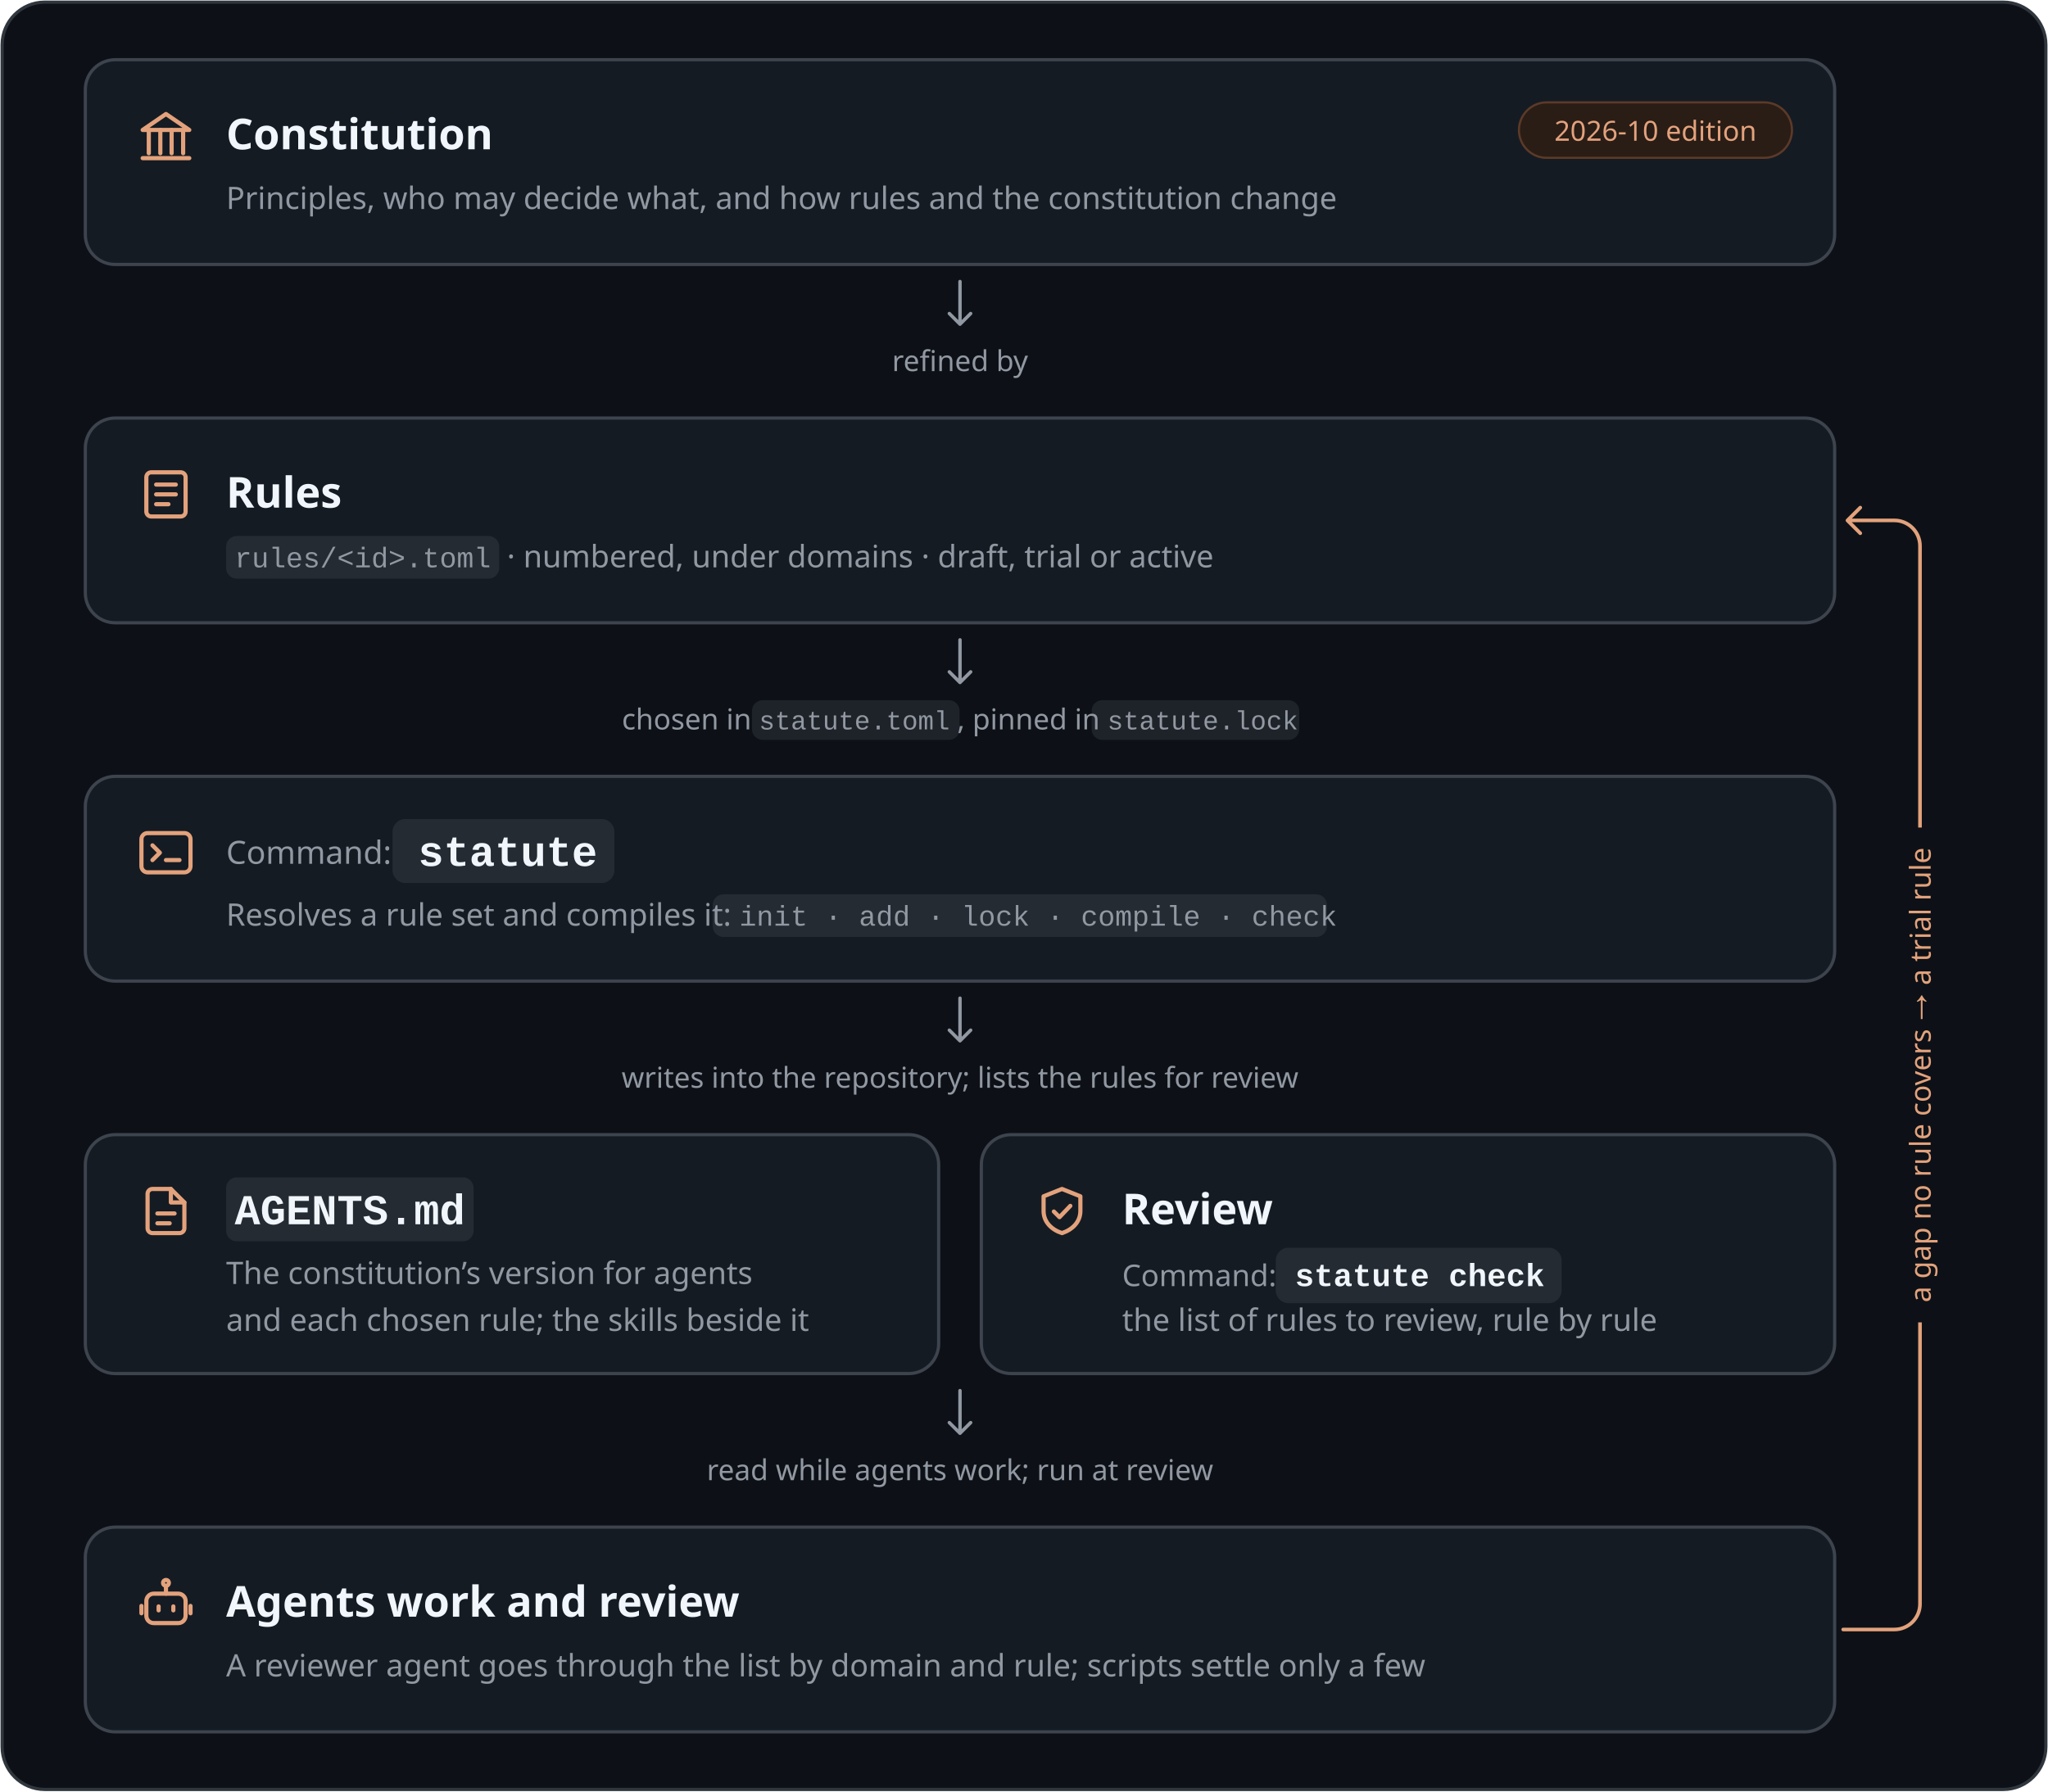
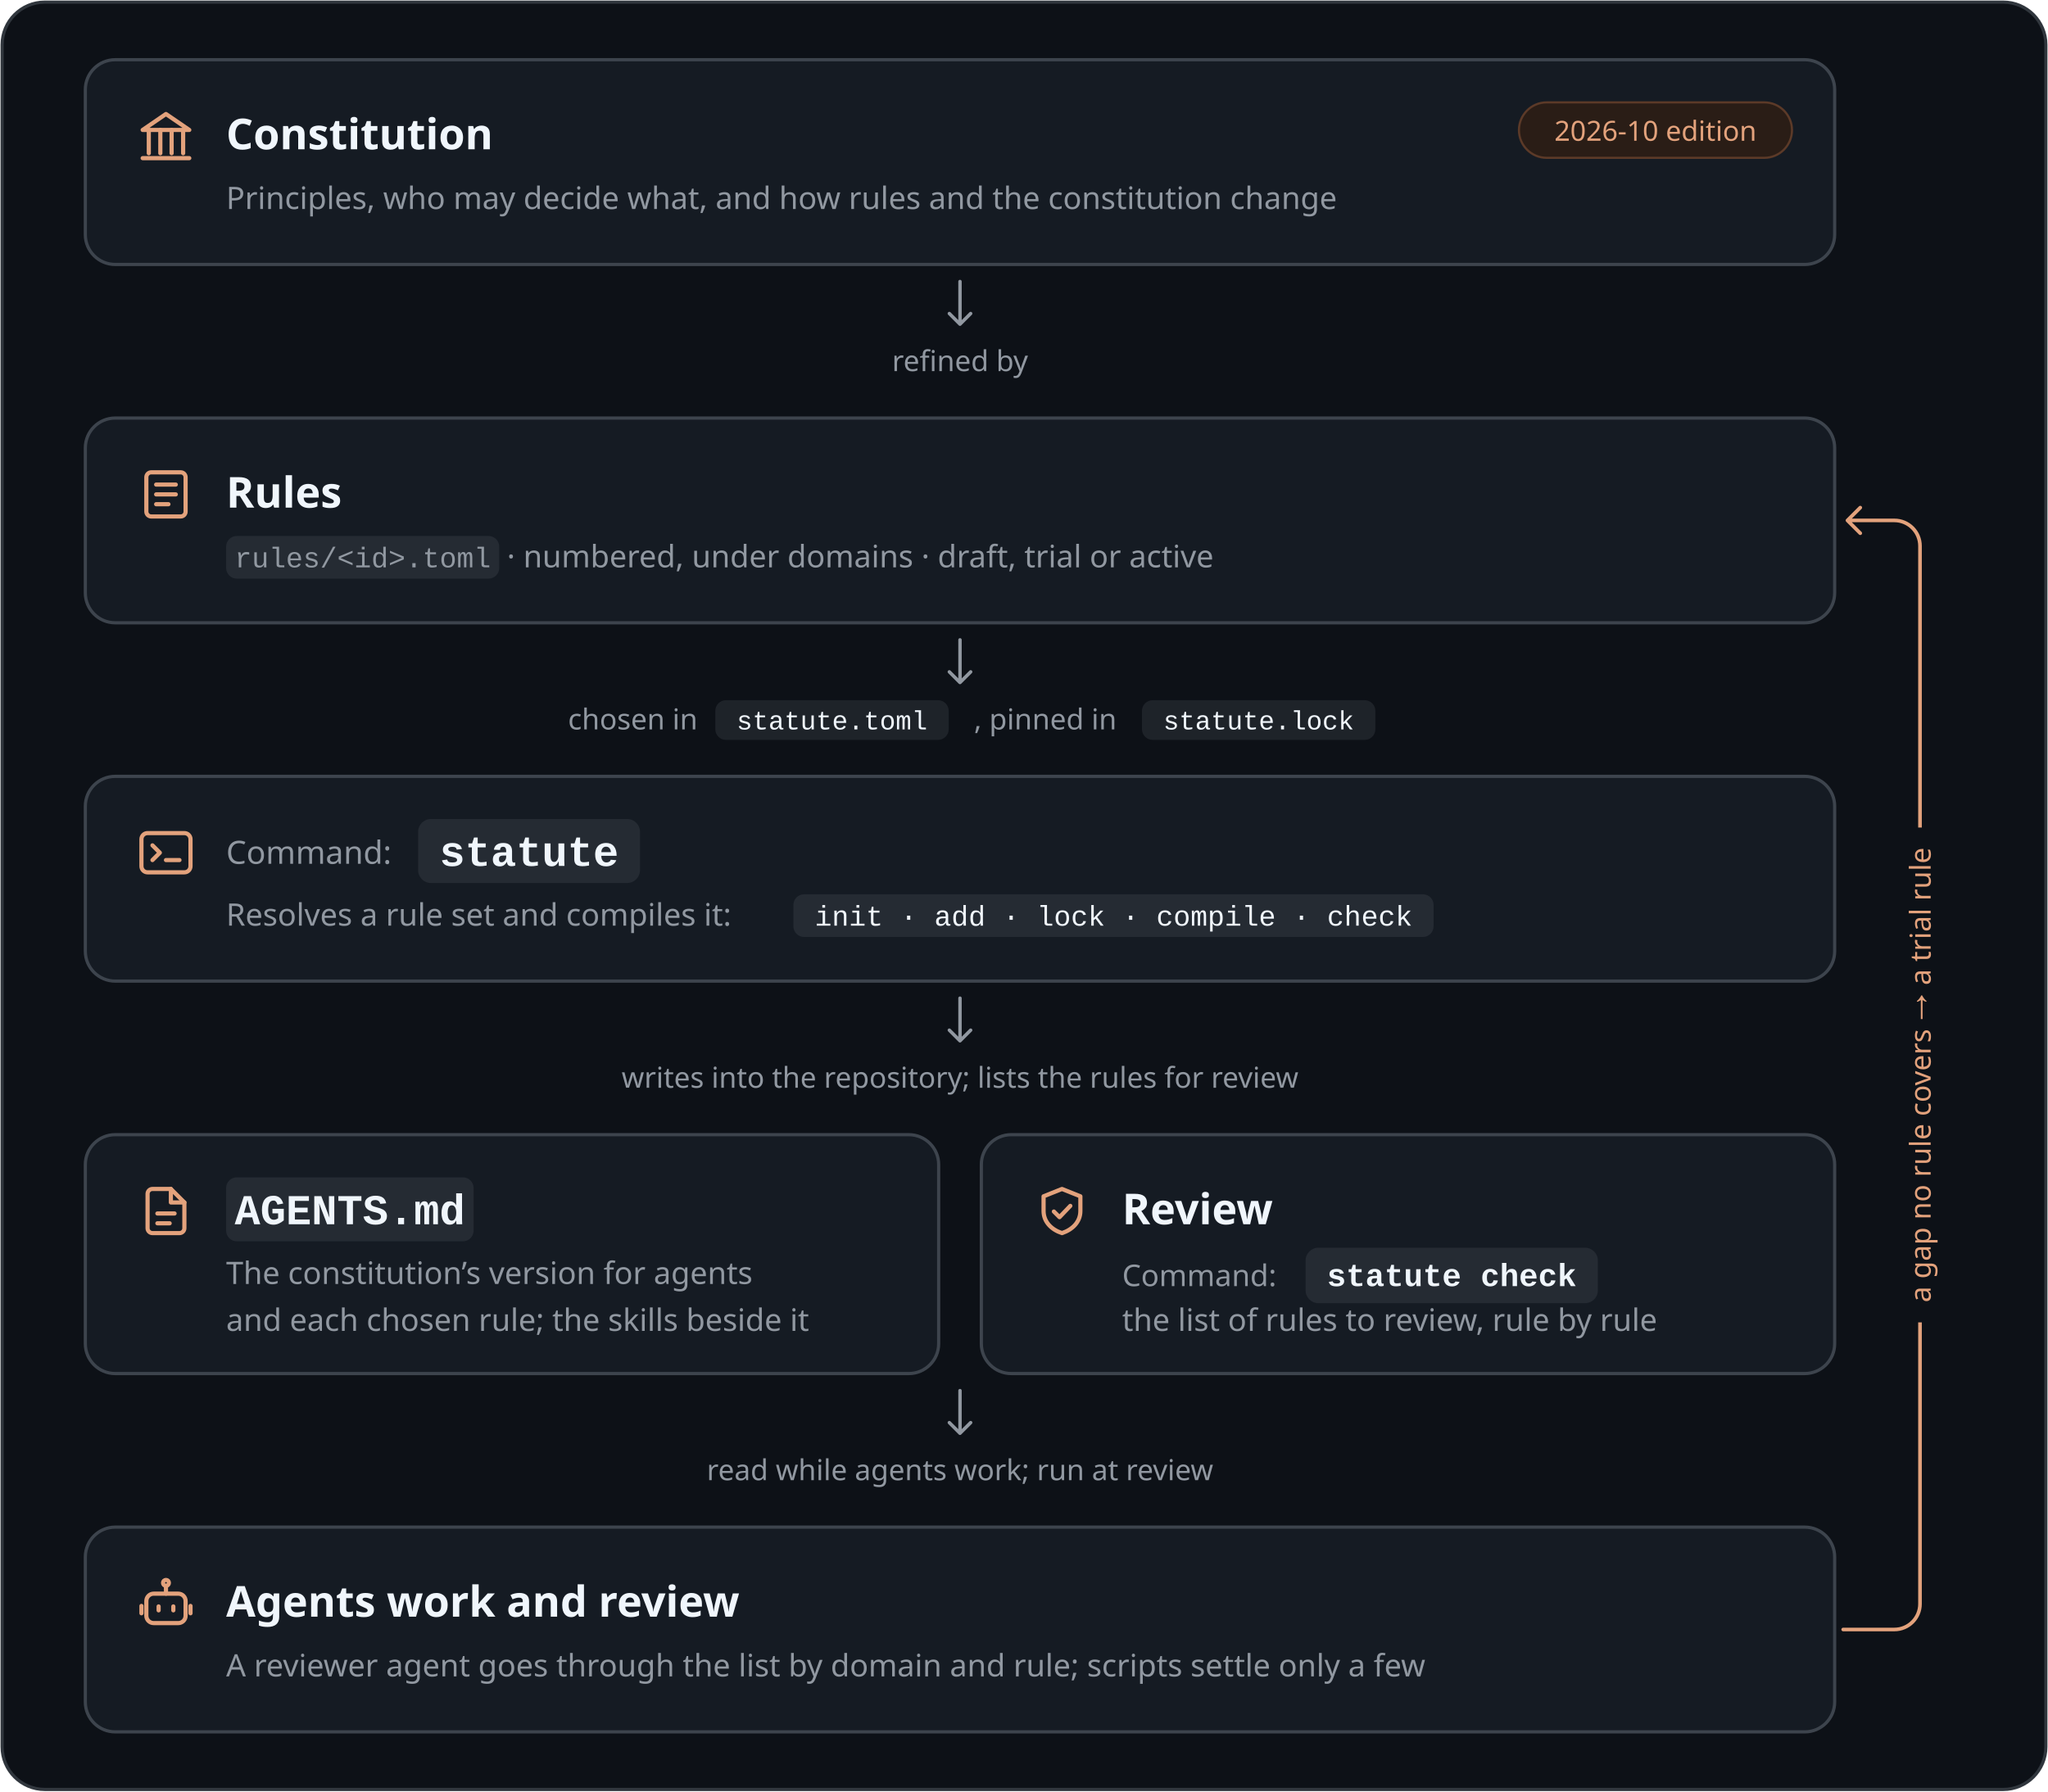
<svg xmlns="http://www.w3.org/2000/svg" viewBox="0 0 960 840" width="960" height="840" role="img" aria-labelledby="t">
  <g font-family="-apple-system, BlinkMacSystemFont, &quot;Segoe UI&quot;, &quot;Noto Sans&quot;, Helvetica, Arial, &quot;PingFang SC&quot;, &quot;Hiragino Sans GB&quot;, &quot;Microsoft YaHei&quot;, &quot;Noto Sans CJK SC&quot;, sans-serif">
    <rect x="1" y="1" width="958" height="838" rx="20" fill="#0d1117" stroke="#30363d" stroke-width="1.5" />
    <rect x="40" y="28" width="820" height="96" rx="14" fill="#151b23" stroke="#3d444d" stroke-width="1.5" />
    <g transform="translate(64 50) scale(1.15)" fill="none" stroke="#e3a27c" stroke-width="1.7" stroke-linecap="round" stroke-linejoin="round">
      <path d="M2.5 9.5 12 3l9.5 6.5z" />
      <path d="M5 9.5V19M9.7 9.5V19M14.3 9.5V19M19 9.5V19M2.5 21h19" />
    </g>
    <text x="106" y="70" font-size="20" font-weight="600" fill="#f0f6fc">Constitution</text>
    <rect x="712" y="48" width="128" height="26" rx="13" fill="#2a1d16" stroke="#5c3a28" />
    <text x="776" y="66" font-size="13" font-weight="500" text-anchor="middle" fill="#e3a27c">2026-10 edition</text>
    <text x="106" y="98" font-size="14.5" fill="#9198a1">Principles, who may decide what, and how rules and the constitution change</text>
    <path d="M450 132v20M445 147l5 5 5-5" fill="none" stroke="#9198a1" stroke-width="1.6" stroke-linecap="round" stroke-linejoin="round" />
    <text x="450" y="174" font-size="13.5" text-anchor="middle" fill="#9198a1">refined by</text>
    <rect x="40" y="196" width="820" height="96" rx="14" fill="#151b23" stroke="#3d444d" stroke-width="1.5" />
    <g transform="translate(64 218) scale(1.15)" fill="none" stroke="#e3a27c" stroke-width="1.7" stroke-linecap="round" stroke-linejoin="round">
      <rect x="4" y="3" width="16" height="18" rx="2" />
      <path d="M8 8h8M8 12h8M8 16h5" />
    </g>
    <text x="106" y="238" font-size="20" font-weight="600" fill="#f0f6fc">Rules</text>
    <rect x="106.0" y="251.3" width="128.0" height="20.0" rx="5" fill="#656c76" fill-opacity="0.2" />
    <text x="106" y="266" font-size="14.5" fill="#9198a1">
      <tspan dx="4" font-family="ui-monospace, SFMono-Regular, &quot;SF Mono&quot;, Menlo, Consolas, &quot;Liberation Mono&quot;, monospace" font-size="0.92em">rules/&lt;id&gt;.toml</tspan>  · numbered, under domains · draft, trial or active</text>
    <path d="M450 300v20M445 315l5 5 5-5" fill="none" stroke="#9198a1" stroke-width="1.6" stroke-linecap="round" stroke-linejoin="round" />
-     <rect x="352.5" y="328.3" width="97.3" height="18.6" rx="5" fill="#656c76" fill-opacity="0.2" />
-     <rect x="511.7" y="328.3" width="97.3" height="18.6" rx="5" fill="#656c76" fill-opacity="0.2" />
-     <text x="450" y="342" font-size="13.5" text-anchor="middle" fill="#9198a1">chosen in <tspan font-family="ui-monospace, SFMono-Regular, &quot;SF Mono&quot;, Menlo, Consolas, &quot;Liberation Mono&quot;, monospace" font-size="0.92em">statute.toml</tspan> , pinned in <tspan font-family="ui-monospace, SFMono-Regular, &quot;SF Mono&quot;, Menlo, Consolas, &quot;Liberation Mono&quot;, monospace" font-size="0.92em">statute.lock</tspan>
-     </text>
+     <rect x="335.3" y="328.3" width="109.4" height="18.6" rx="5" fill="#656c76" fill-opacity="0.2" />
+     <text x="390" y="342" font-size="12.42" text-anchor="middle" textLength="89.4" lengthAdjust="spacing" fill="#f0f6fc" font-family="ui-monospace, SFMono-Regular, &quot;SF Mono&quot;, Menlo, Consolas, &quot;Liberation Mono&quot;, monospace">statute.toml</text>
+     <rect x="535.3" y="328.3" width="109.4" height="18.6" rx="5" fill="#656c76" fill-opacity="0.2" />
+     <text x="590" y="342" font-size="12.42" text-anchor="middle" textLength="89.4" lengthAdjust="spacing" fill="#f0f6fc" font-family="ui-monospace, SFMono-Regular, &quot;SF Mono&quot;, Menlo, Consolas, &quot;Liberation Mono&quot;, monospace">statute.lock</text>
+     <text x="327" y="342" font-size="13.5" text-anchor="end" fill="#9198a1">chosen in</text>
+     <text x="490" y="342" font-size="13.5" text-anchor="middle" fill="#9198a1">, pinned in</text>
    <rect x="40" y="364" width="820" height="96" rx="14" fill="#151b23" stroke="#3d444d" stroke-width="1.5" />
    <g transform="translate(64 386) scale(1.15)" fill="none" stroke="#e3a27c" stroke-width="1.7" stroke-linecap="round" stroke-linejoin="round">
      <rect x="2" y="4" width="20" height="16" rx="2.5" />
      <path d="m6.5 9 3 3-3 3M12 15h5.5" />
    </g>
-     <rect x="184" y="384" width="104" height="30" rx="6" fill="#656c76" fill-opacity="0.2" />
+     <rect x="196" y="384" width="104" height="30" rx="6" fill="#656c76" fill-opacity="0.2" />
    <text x="106" y="405" font-size="15" font-weight="500" fill="#9198a1">Command:</text>
-     <text x="196" y="406" font-size="20" font-weight="600" fill="#f0f6fc" font-family="ui-monospace, SFMono-Regular, &quot;SF Mono&quot;, Menlo, Consolas, &quot;Liberation Mono&quot;, monospace">statute</text>
-     <rect x="334.1" y="419.3" width="287.9" height="20.0" rx="5" fill="#656c76" fill-opacity="0.2" />
-     <text x="106" y="434" font-size="14.5" fill="#9198a1">Resolves a rule set and compiles it: <tspan font-family="ui-monospace, SFMono-Regular, &quot;SF Mono&quot;, Menlo, Consolas, &quot;Liberation Mono&quot;, monospace" font-size="0.92em">init · add · lock · compile · check</tspan>
-     </text>
+     <text x="248" y="406" font-size="20" font-weight="600" text-anchor="middle" textLength="84" lengthAdjust="spacing" fill="#f0f6fc" font-family="ui-monospace, SFMono-Regular, &quot;SF Mono&quot;, Menlo, Consolas, &quot;Liberation Mono&quot;, monospace">statute</text>
+     <text x="106" y="434" font-size="14.5" fill="#9198a1">Resolves a rule set and compiles it:</text>
+     <rect x="371.9" y="419.3" width="300.1" height="20.0" rx="5" fill="#656c76" fill-opacity="0.2" />
+     <text x="522" y="434" font-size="13.34" text-anchor="middle" textLength="280.1" lengthAdjust="spacing" fill="#f0f6fc" font-family="ui-monospace, SFMono-Regular, &quot;SF Mono&quot;, Menlo, Consolas, &quot;Liberation Mono&quot;, monospace">init · add · lock · compile · check</text>
    <path d="M450 468v20M445 483l5 5 5-5" fill="none" stroke="#9198a1" stroke-width="1.6" stroke-linecap="round" stroke-linejoin="round" />
    <text x="450" y="510" font-size="13.5" text-anchor="middle" fill="#9198a1">writes into the repository; lists the rules for review</text>
    <rect x="40" y="532" width="400" height="112" rx="14" fill="#151b23" stroke="#3d444d" stroke-width="1.5" />
    <g transform="translate(64 554) scale(1.15)" fill="none" stroke="#e3a27c" stroke-width="1.7" stroke-linecap="round" stroke-linejoin="round">
      <path d="M14 3H6.5A2 2 0 0 0 4.5 5v14a2 2 0 0 0 2 2h11a2 2 0 0 0 2-2V8.5z" />
      <path d="M14 3v5.5h5.5M8.5 13h7M8.5 17h5" />
    </g>
    <rect x="106.0" y="552.0" width="116.0" height="30.0" rx="5" fill="#656c76" fill-opacity="0.2" />
    <text x="106" y="574" font-size="20" font-weight="600" fill="#f0f6fc">
      <tspan dx="4" font-family="ui-monospace, SFMono-Regular, &quot;SF Mono&quot;, Menlo, Consolas, &quot;Liberation Mono&quot;, monospace">AGENTS.md</tspan>
    </text>
    <text x="106" y="602" font-size="14.5" fill="#9198a1">The constitution’s version for agents</text>
    <text x="106" y="624" font-size="14.5" fill="#9198a1">and each chosen rule; the skills beside it</text>
    <rect x="460" y="532" width="400" height="112" rx="14" fill="#151b23" stroke="#3d444d" stroke-width="1.5" />
    <g transform="translate(484 554) scale(1.15)" fill="none" stroke="#e3a27c" stroke-width="1.7" stroke-linecap="round" stroke-linejoin="round">
      <path d="M12 3 19.5 6v6c0 4.4-3.2 7.6-7.5 9-4.3-1.4-7.5-4.6-7.5-9V6z" />
      <path d="m8.7 12.2 2.3 2.3 4.4-4.6" />
    </g>
    <text x="526" y="574" font-size="20" font-weight="600" fill="#f0f6fc">Review</text>
-     <rect x="598" y="585" width="134" height="26" rx="6" fill="#656c76" fill-opacity="0.2" />
    <text x="526" y="603" font-size="14" font-weight="500" fill="#9198a1">Command:</text>
-     <text x="607" y="603" font-size="15" font-weight="600" fill="#f0f6fc" font-family="ui-monospace, SFMono-Regular, &quot;SF Mono&quot;, Menlo, Consolas, &quot;Liberation Mono&quot;, monospace">statute check</text>
+     <rect x="612.0" y="585.0" width="137.0" height="26.0" rx="6" fill="#656c76" fill-opacity="0.2" />
+     <text x="680.5" y="603" font-size="15" font-weight="600" text-anchor="middle" textLength="117.0" lengthAdjust="spacing" fill="#f0f6fc" font-family="ui-monospace, SFMono-Regular, &quot;SF Mono&quot;, Menlo, Consolas, &quot;Liberation Mono&quot;, monospace">statute check</text>
    <text x="526" y="624" font-size="14.5" fill="#9198a1">the list of rules to review, rule by rule</text>
    <path d="M450 652v20M445 667l5 5 5-5" fill="none" stroke="#9198a1" stroke-width="1.6" stroke-linecap="round" stroke-linejoin="round" />
    <text x="450" y="694" font-size="13.5" text-anchor="middle" fill="#9198a1">read while agents work; run at review</text>
    <rect x="40" y="716" width="820" height="96" rx="14" fill="#151b23" stroke="#3d444d" stroke-width="1.5" />
    <g transform="translate(64 738) scale(1.15)" fill="none" stroke="#e3a27c" stroke-width="1.7" stroke-linecap="round" stroke-linejoin="round">
      <rect x="4" y="8" width="16" height="12" rx="3" />
      <path d="M12 8V4.8" />
      <circle cx="12" cy="3.6" r="1.2" />
      <path d="M9 13.2v1.6M15 13.2v1.6M2 13v3M22 13v3" />
    </g>
    <text x="106" y="758" font-size="20" font-weight="600" fill="#f0f6fc">Agents work and review</text>
    <text x="106" y="786" font-size="14.5" fill="#9198a1">A reviewer agent goes through the list by domain and rule; scripts settle only a few</text>
    <path d="M864 764H888a12 12 0 0 0 12-12V256a12 12 0 0 0-12-12H866M872 238l-6 6 6 6" fill="none" stroke="#e3a27c" stroke-width="1.7" stroke-linecap="round" stroke-linejoin="round" />
    <rect x="887" y="388" width="26" height="232" fill="#0d1117" />
    <text transform="translate(905 504) rotate(-90)" font-size="13.5" text-anchor="middle" fill="#e3a27c">a gap no rule covers → a trial rule</text>
  </g>
</svg>
